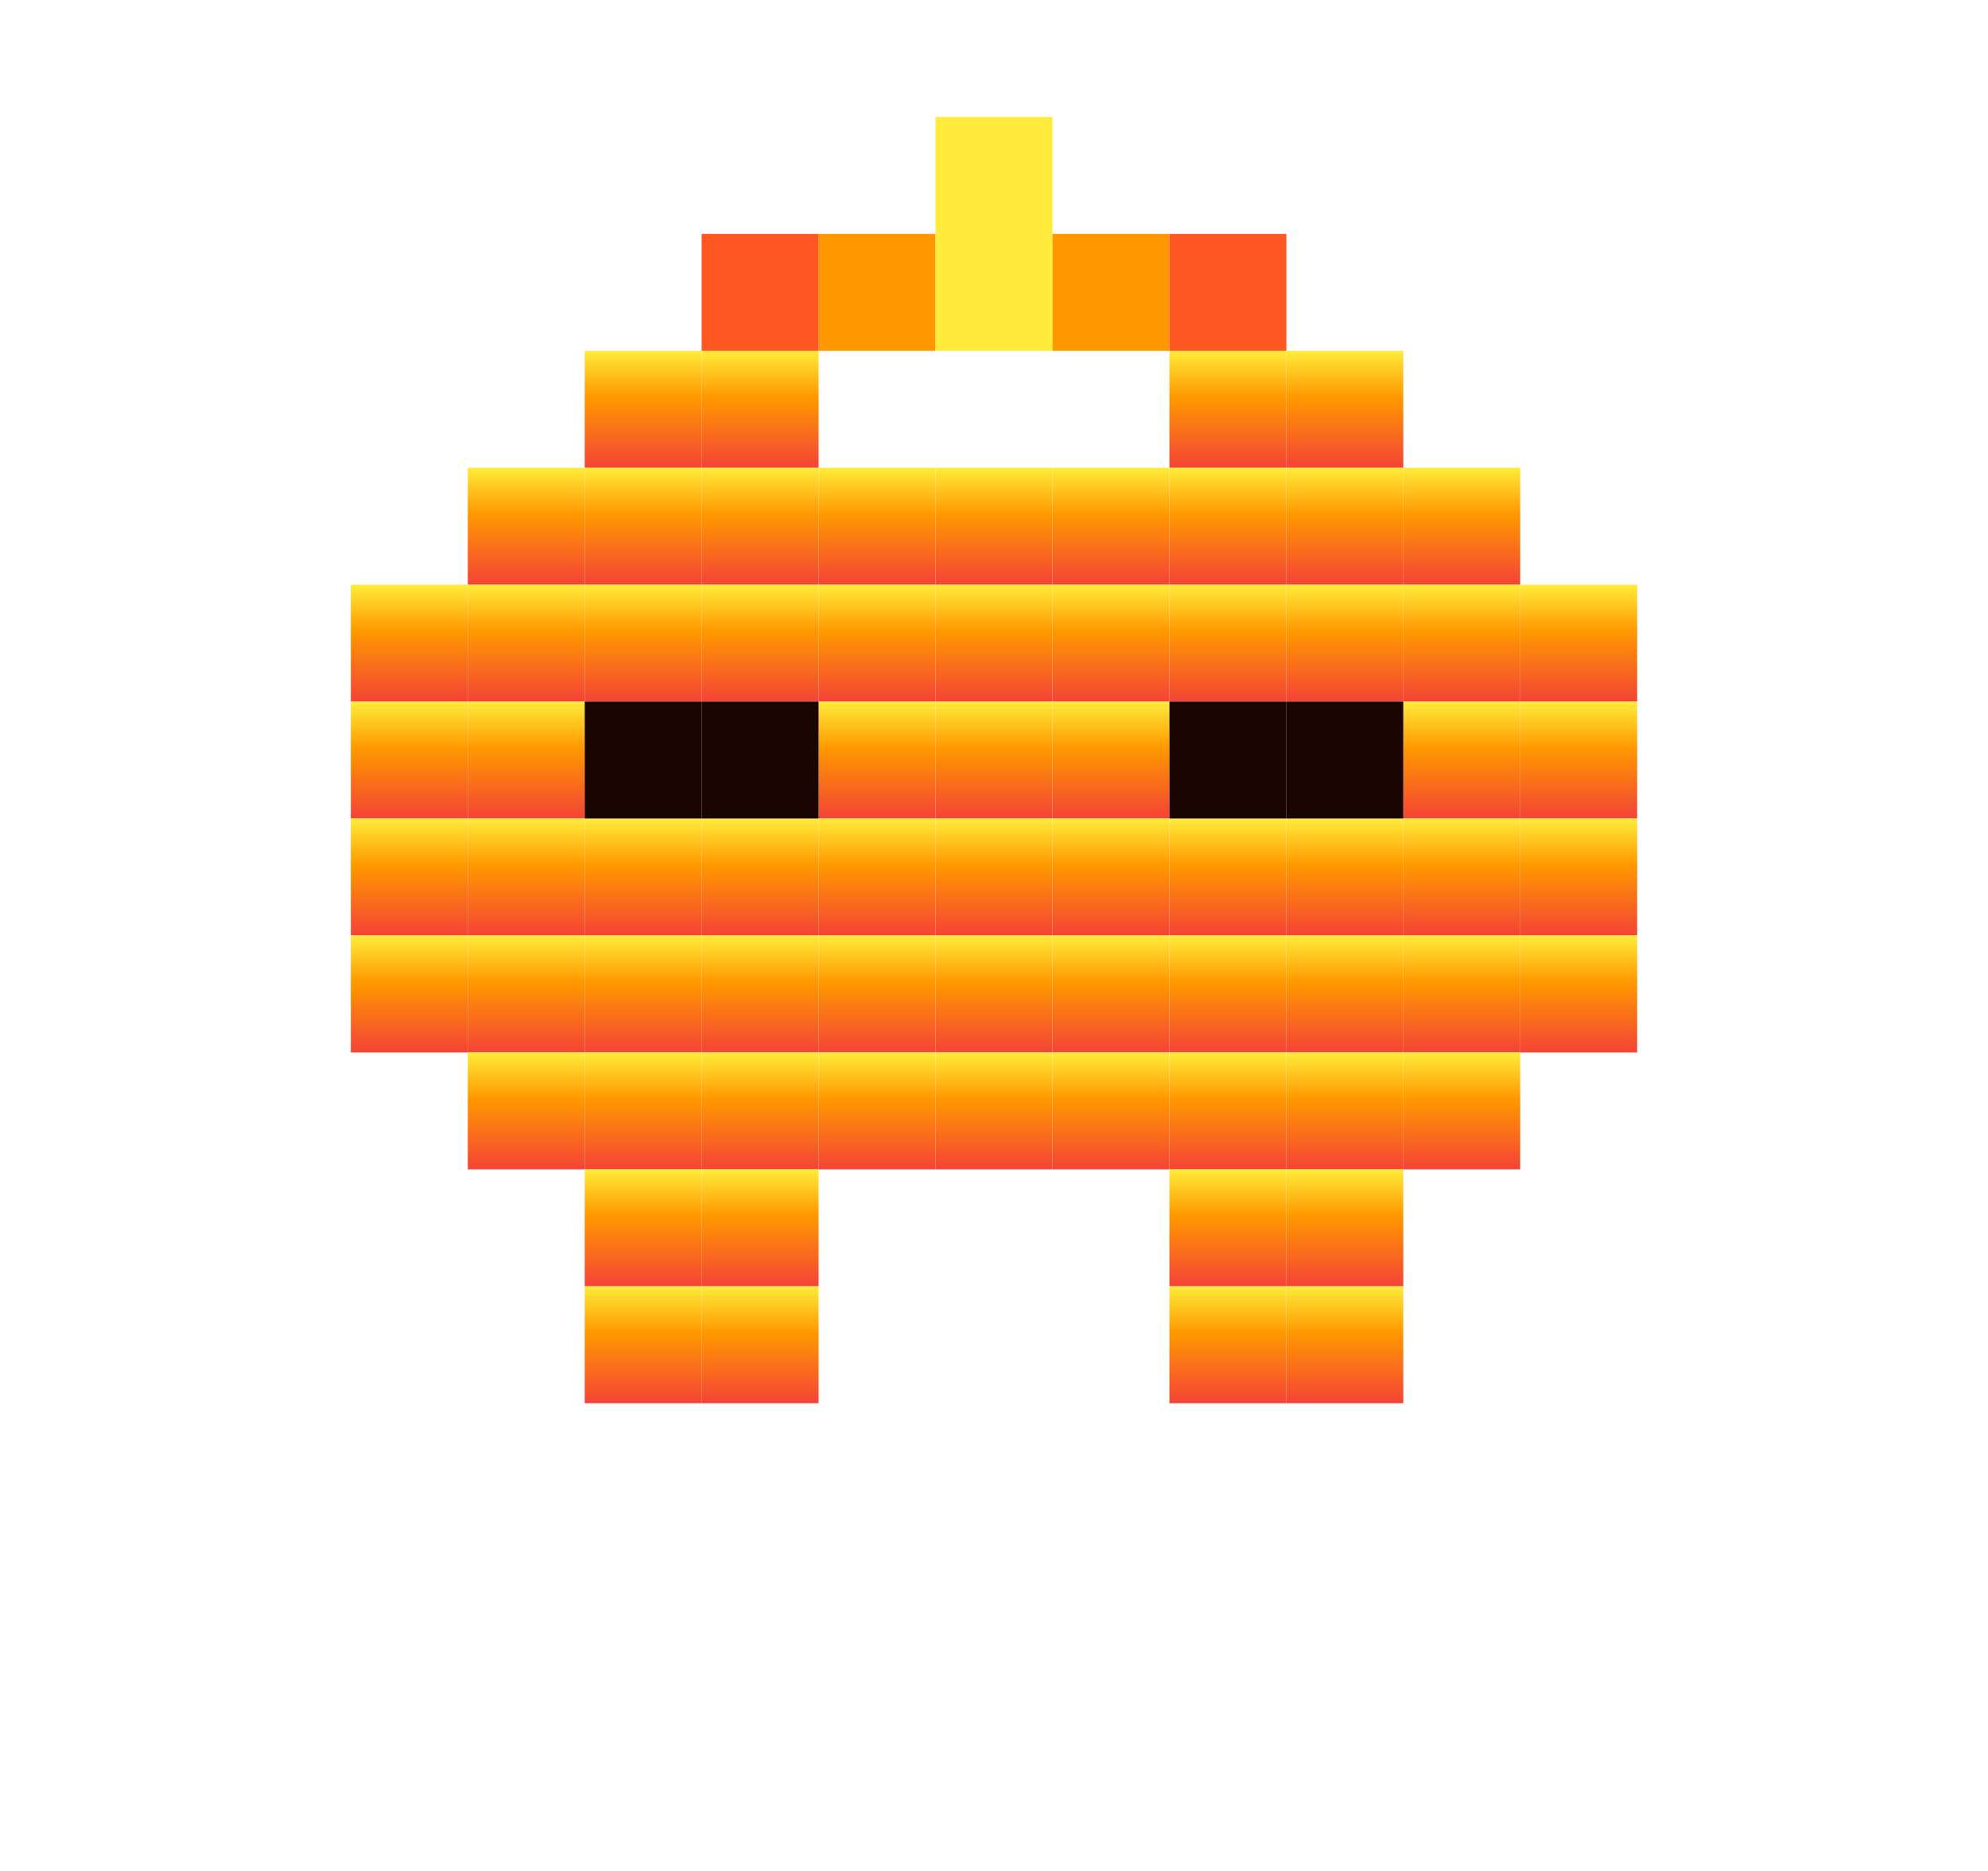
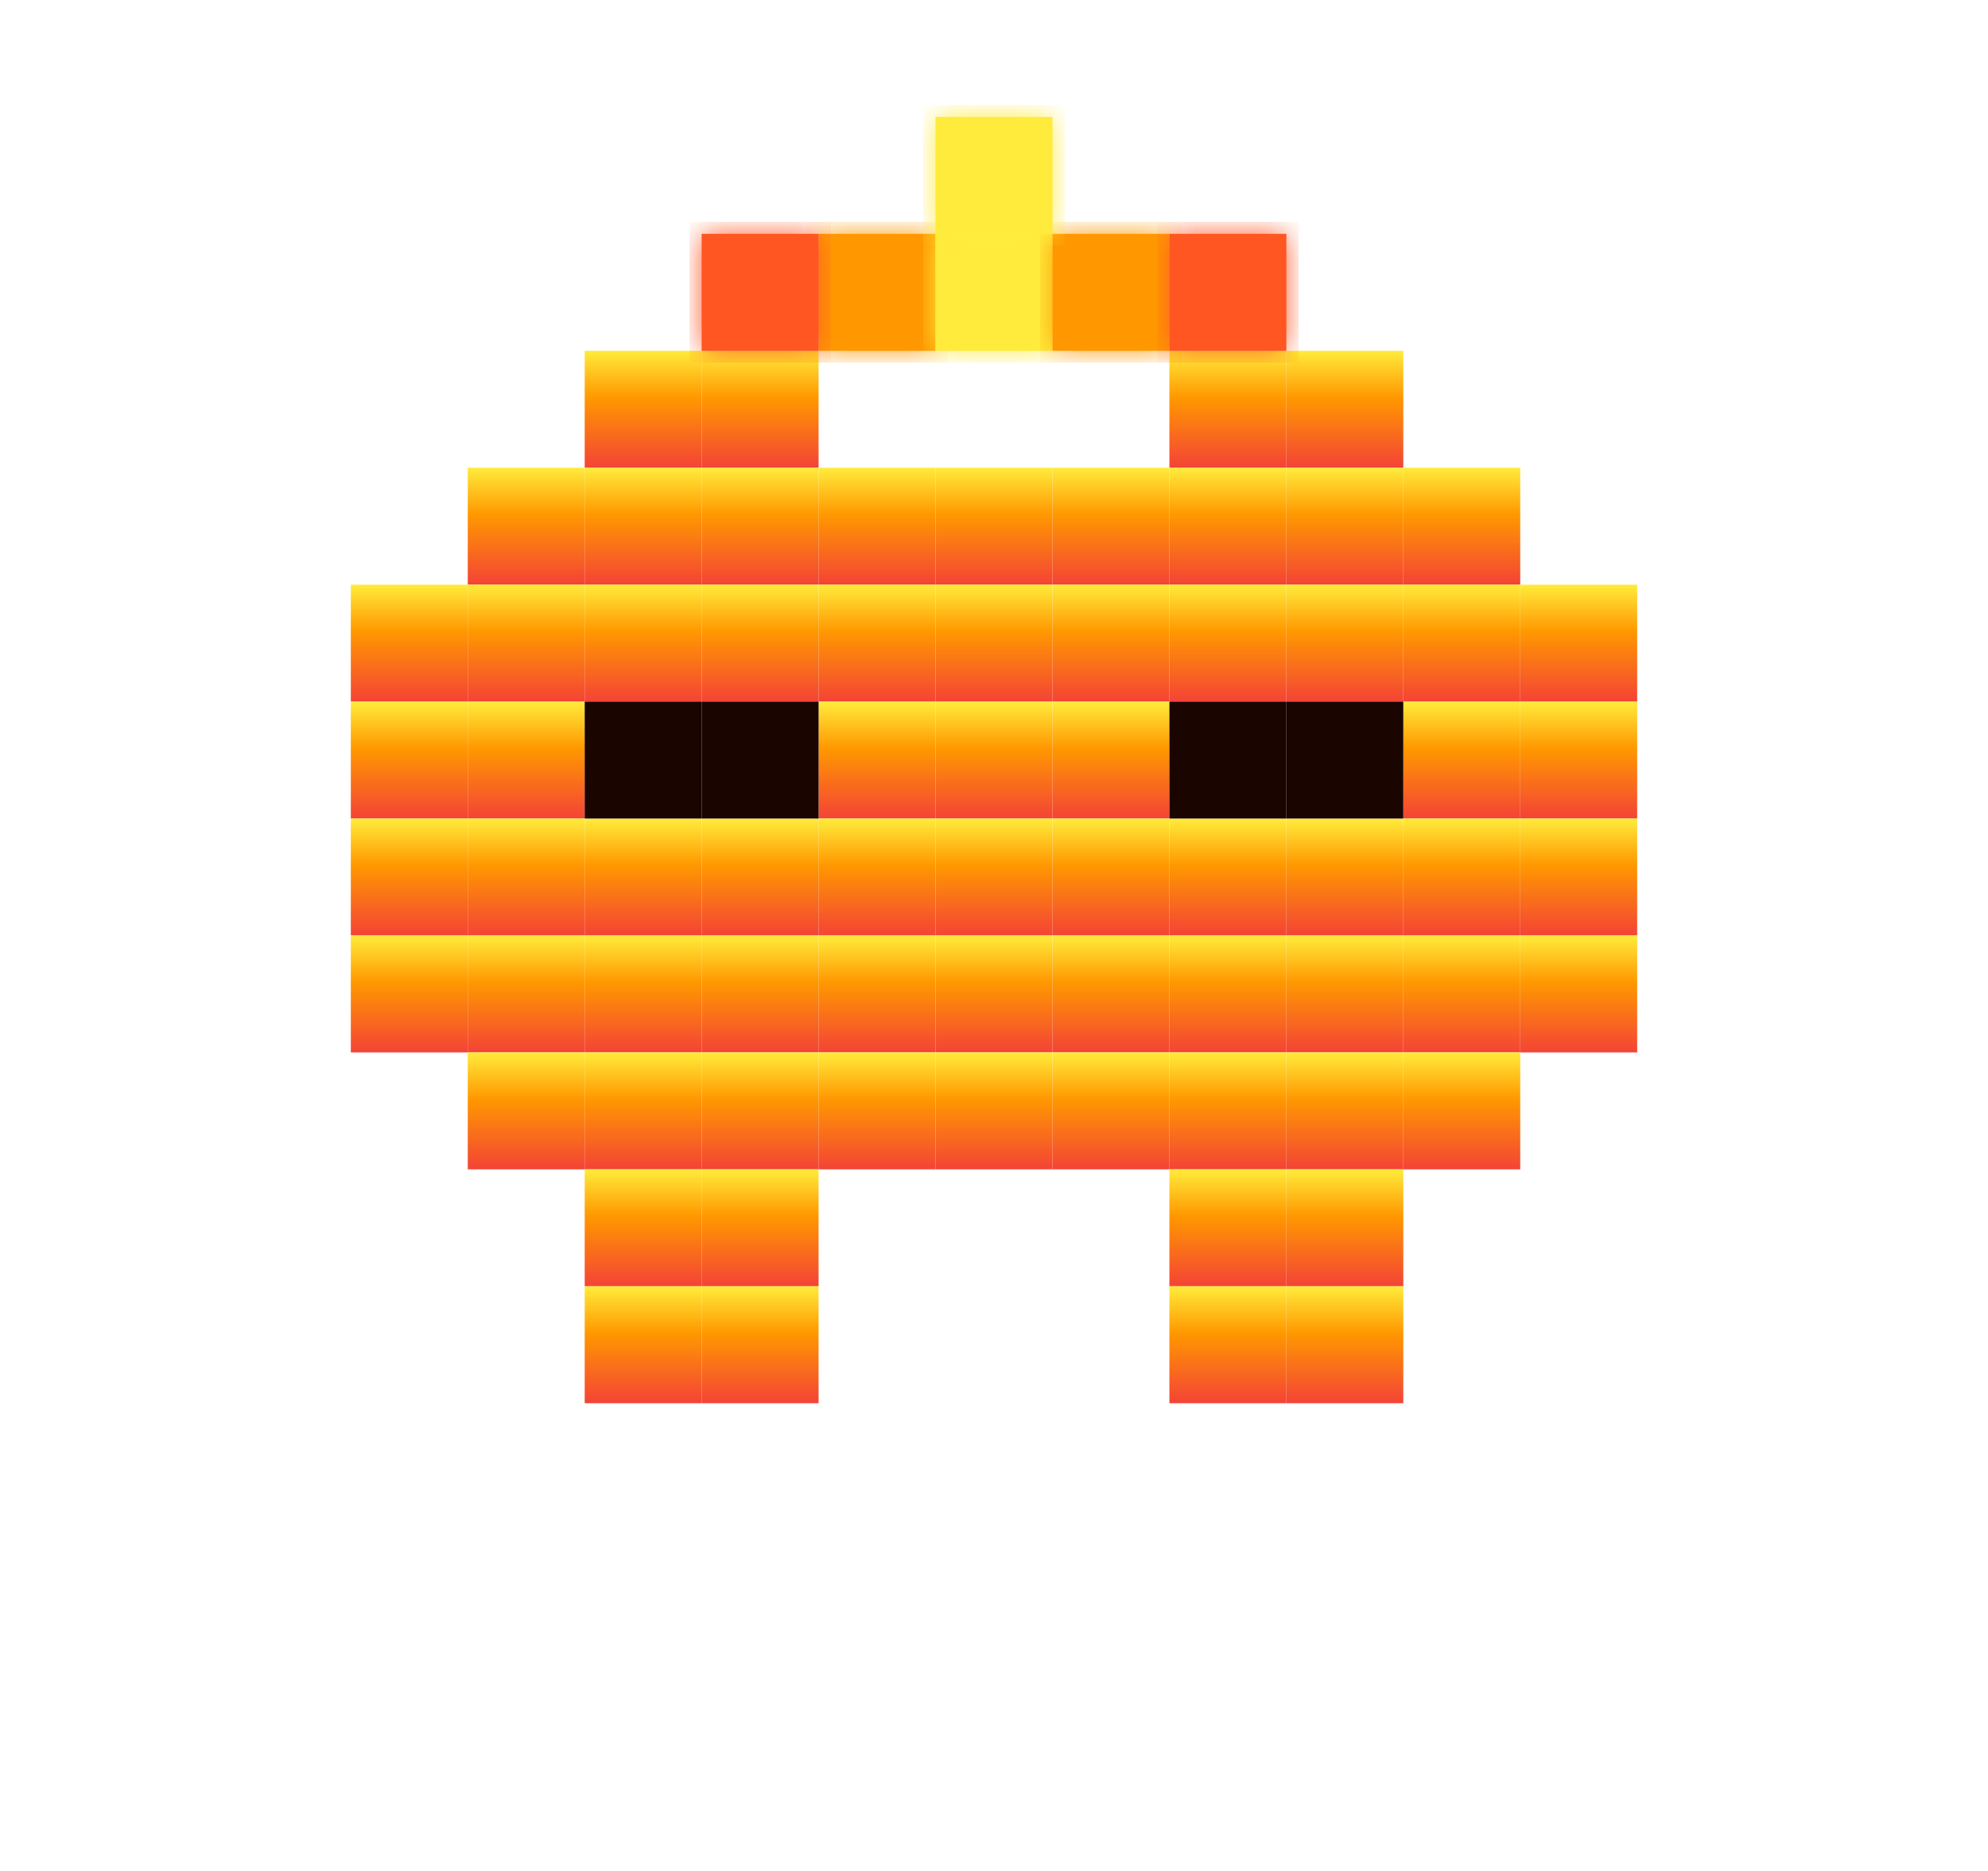
<svg xmlns="http://www.w3.org/2000/svg" viewBox="0 0 136 128" width="136" height="128">
  <defs>
    <linearGradient id="fg" x1="0" y1="0" x2="0" y2="1">
      <stop offset="0%" stop-color="#ffeb3b" />
      <stop offset="40%" stop-color="#ff9800" />
      <stop offset="100%" stop-color="#f44336" />
    </linearGradient>
+     <filter id="fgw">
+       <feGaussianBlur in="SourceGraphic" stdDeviation="1" result="b">
+         <animate attributeName="stdDeviation" values="0.5;2;0.5" dur="0.3s" repeatCount="indefinite" />
+       </feGaussianBlur>
+       <feMerge>
+         <feMergeNode in="b" />
+         <feMergeNode in="SourceGraphic" />
+       </feMerge>
+     </filter>
  </defs>
-   <rect x="40" y="24" width="8" height="8" fill="url(#fg)" />
-   <rect x="48" y="24" width="8" height="8" fill="url(#fg)" />
-   <rect x="80" y="24" width="8" height="8" fill="url(#fg)" />
-   <rect x="88" y="24" width="8" height="8" fill="url(#fg)" />
-   <rect x="32" y="32" width="8" height="8" fill="url(#fg)" />
-   <rect x="40" y="32" width="8" height="8" fill="url(#fg)" />
-   <rect x="48" y="32" width="8" height="8" fill="url(#fg)" />
-   <rect x="56" y="32" width="8" height="8" fill="url(#fg)" />
-   <rect x="64" y="32" width="8" height="8" fill="url(#fg)" />
-   <rect x="72" y="32" width="8" height="8" fill="url(#fg)" />
-   <rect x="80" y="32" width="8" height="8" fill="url(#fg)" />
-   <rect x="88" y="32" width="8" height="8" fill="url(#fg)" />
-   <rect x="96" y="32" width="8" height="8" fill="url(#fg)" />
-   <rect x="24" y="40" width="8" height="8" fill="url(#fg)" />
-   <rect x="32" y="40" width="8" height="8" fill="url(#fg)" />
-   <rect x="40" y="40" width="8" height="8" fill="url(#fg)" />
-   <rect x="48" y="40" width="8" height="8" fill="url(#fg)" />
-   <rect x="56" y="40" width="8" height="8" fill="url(#fg)" />
-   <rect x="64" y="40" width="8" height="8" fill="url(#fg)" />
-   <rect x="72" y="40" width="8" height="8" fill="url(#fg)" />
-   <rect x="80" y="40" width="8" height="8" fill="url(#fg)" />
-   <rect x="88" y="40" width="8" height="8" fill="url(#fg)" />
-   <rect x="96" y="40" width="8" height="8" fill="url(#fg)" />
-   <rect x="104" y="40" width="8" height="8" fill="url(#fg)" />
-   <rect x="24" y="48" width="8" height="8" fill="url(#fg)" />
-   <rect x="32" y="48" width="8" height="8" fill="url(#fg)" />
-   <rect x="56" y="48" width="8" height="8" fill="url(#fg)" />
-   <rect x="64" y="48" width="8" height="8" fill="url(#fg)" />
-   <rect x="72" y="48" width="8" height="8" fill="url(#fg)" />
-   <rect x="96" y="48" width="8" height="8" fill="url(#fg)" />
-   <rect x="104" y="48" width="8" height="8" fill="url(#fg)" />
-   <rect x="24" y="56" width="8" height="8" fill="url(#fg)" />
-   <rect x="32" y="56" width="8" height="8" fill="url(#fg)" />
-   <rect x="40" y="56" width="8" height="8" fill="url(#fg)" />
-   <rect x="48" y="56" width="8" height="8" fill="url(#fg)" />
-   <rect x="56" y="56" width="8" height="8" fill="url(#fg)" />
-   <rect x="64" y="56" width="8" height="8" fill="url(#fg)" />
-   <rect x="72" y="56" width="8" height="8" fill="url(#fg)" />
-   <rect x="80" y="56" width="8" height="8" fill="url(#fg)" />
-   <rect x="88" y="56" width="8" height="8" fill="url(#fg)" />
-   <rect x="96" y="56" width="8" height="8" fill="url(#fg)" />
-   <rect x="104" y="56" width="8" height="8" fill="url(#fg)" />
-   <rect x="24" y="64" width="8" height="8" fill="url(#fg)" />
-   <rect x="32" y="64" width="8" height="8" fill="url(#fg)" />
-   <rect x="40" y="64" width="8" height="8" fill="url(#fg)" />
-   <rect x="48" y="64" width="8" height="8" fill="url(#fg)" />
-   <rect x="56" y="64" width="8" height="8" fill="url(#fg)" />
-   <rect x="64" y="64" width="8" height="8" fill="url(#fg)" />
-   <rect x="72" y="64" width="8" height="8" fill="url(#fg)" />
-   <rect x="80" y="64" width="8" height="8" fill="url(#fg)" />
-   <rect x="88" y="64" width="8" height="8" fill="url(#fg)" />
-   <rect x="96" y="64" width="8" height="8" fill="url(#fg)" />
-   <rect x="104" y="64" width="8" height="8" fill="url(#fg)" />
-   <rect x="32" y="72" width="8" height="8" fill="url(#fg)" />
-   <rect x="40" y="72" width="8" height="8" fill="url(#fg)" />
-   <rect x="48" y="72" width="8" height="8" fill="url(#fg)" />
-   <rect x="56" y="72" width="8" height="8" fill="url(#fg)" />
-   <rect x="64" y="72" width="8" height="8" fill="url(#fg)" />
-   <rect x="72" y="72" width="8" height="8" fill="url(#fg)" />
-   <rect x="80" y="72" width="8" height="8" fill="url(#fg)" />
-   <rect x="88" y="72" width="8" height="8" fill="url(#fg)" />
-   <rect x="96" y="72" width="8" height="8" fill="url(#fg)" />
-   <rect x="40" y="80" width="8" height="8" fill="url(#fg)" />
-   <rect x="48" y="80" width="8" height="8" fill="url(#fg)" />
-   <rect x="80" y="80" width="8" height="8" fill="url(#fg)" />
-   <rect x="88" y="80" width="8" height="8" fill="url(#fg)" />
-   <rect x="40" y="88" width="8" height="8" fill="url(#fg)" />
-   <rect x="48" y="88" width="8" height="8" fill="url(#fg)" />
-   <rect x="80" y="88" width="8" height="8" fill="url(#fg)" />
-   <rect x="88" y="88" width="8" height="8" fill="url(#fg)" />
-   <rect x="40" y="48" width="8" height="8" fill="#1a0500" />
-   <rect x="48" y="48" width="8" height="8" fill="#1a0500" />
-   <rect x="80" y="48" width="8" height="8" fill="#1a0500" />
-   <rect x="88" y="48" width="8" height="8" fill="#1a0500" />
-   <rect x="56" y="16" width="8" height="8" fill="#ff9800" />
-   <rect x="64" y="16" width="8" height="8" fill="#ffeb3b" />
-   <rect x="72" y="16" width="8" height="8" fill="#ff9800" />
-   <rect x="64" y="8" width="8" height="8" fill="#ffeb3b" />
-   <rect x="48" y="16" width="8" height="8" fill="#ff5722" />
-   <rect x="80" y="16" width="8" height="8" fill="#ff5722" />
+   <style>@keyframes breathe{0%,100%{transform:scale(1)}50%{transform:scale(1.02)}}#mascot{animation:breathe 3s ease-in-out infinite;transform-origin:68px 56px;}@keyframes ff{0%{opacity:.5;transform:translateY(0)}100%{opacity:1;transform:translateY(-1.5px)}}.f0{animation:ff .15s infinite alternate}.f1{animation:ff .15s .03s infinite alternate}.f2{animation:ff .15s .07s infinite alternate}.f3{animation:ff .15s .1s infinite alternate}.f4{animation:ff .15s .13s infinite alternate}.f5{animation:ff .15s .05s infinite alternate}</style>
+   <g id="mascot">
+     <g id="body">
+       <rect x="40" y="24" width="8" height="8" fill="url(#fg)" />
+       <rect x="48" y="24" width="8" height="8" fill="url(#fg)" />
+       <rect x="80" y="24" width="8" height="8" fill="url(#fg)" />
+       <rect x="88" y="24" width="8" height="8" fill="url(#fg)" />
+       <rect x="32" y="32" width="8" height="8" fill="url(#fg)" />
+       <rect x="40" y="32" width="8" height="8" fill="url(#fg)" />
+       <rect x="48" y="32" width="8" height="8" fill="url(#fg)" />
+       <rect x="56" y="32" width="8" height="8" fill="url(#fg)" />
+       <rect x="64" y="32" width="8" height="8" fill="url(#fg)" />
+       <rect x="72" y="32" width="8" height="8" fill="url(#fg)" />
+       <rect x="80" y="32" width="8" height="8" fill="url(#fg)" />
+       <rect x="88" y="32" width="8" height="8" fill="url(#fg)" />
+       <rect x="96" y="32" width="8" height="8" fill="url(#fg)" />
+       <rect x="24" y="40" width="8" height="8" fill="url(#fg)" />
+       <rect x="32" y="40" width="8" height="8" fill="url(#fg)" />
+       <rect x="40" y="40" width="8" height="8" fill="url(#fg)" />
+       <rect x="48" y="40" width="8" height="8" fill="url(#fg)" />
+       <rect x="56" y="40" width="8" height="8" fill="url(#fg)" />
+       <rect x="64" y="40" width="8" height="8" fill="url(#fg)" />
+       <rect x="72" y="40" width="8" height="8" fill="url(#fg)" />
+       <rect x="80" y="40" width="8" height="8" fill="url(#fg)" />
+       <rect x="88" y="40" width="8" height="8" fill="url(#fg)" />
+       <rect x="96" y="40" width="8" height="8" fill="url(#fg)" />
+       <rect x="104" y="40" width="8" height="8" fill="url(#fg)" />
+       <rect x="24" y="48" width="8" height="8" fill="url(#fg)" />
+       <rect x="32" y="48" width="8" height="8" fill="url(#fg)" />
+       <rect x="56" y="48" width="8" height="8" fill="url(#fg)" />
+       <rect x="64" y="48" width="8" height="8" fill="url(#fg)" />
+       <rect x="72" y="48" width="8" height="8" fill="url(#fg)" />
+       <rect x="96" y="48" width="8" height="8" fill="url(#fg)" />
+       <rect x="104" y="48" width="8" height="8" fill="url(#fg)" />
+       <rect x="24" y="56" width="8" height="8" fill="url(#fg)" />
+       <rect x="32" y="56" width="8" height="8" fill="url(#fg)" />
+       <rect x="40" y="56" width="8" height="8" fill="url(#fg)" />
+       <rect x="48" y="56" width="8" height="8" fill="url(#fg)" />
+       <rect x="56" y="56" width="8" height="8" fill="url(#fg)" />
+       <rect x="64" y="56" width="8" height="8" fill="url(#fg)" />
+       <rect x="72" y="56" width="8" height="8" fill="url(#fg)" />
+       <rect x="80" y="56" width="8" height="8" fill="url(#fg)" />
+       <rect x="88" y="56" width="8" height="8" fill="url(#fg)" />
+       <rect x="96" y="56" width="8" height="8" fill="url(#fg)" />
+       <rect x="104" y="56" width="8" height="8" fill="url(#fg)" />
+       <rect x="24" y="64" width="8" height="8" fill="url(#fg)" />
+       <rect x="32" y="64" width="8" height="8" fill="url(#fg)" />
+       <rect x="40" y="64" width="8" height="8" fill="url(#fg)" />
+       <rect x="48" y="64" width="8" height="8" fill="url(#fg)" />
+       <rect x="56" y="64" width="8" height="8" fill="url(#fg)" />
+       <rect x="64" y="64" width="8" height="8" fill="url(#fg)" />
+       <rect x="72" y="64" width="8" height="8" fill="url(#fg)" />
+       <rect x="80" y="64" width="8" height="8" fill="url(#fg)" />
+       <rect x="88" y="64" width="8" height="8" fill="url(#fg)" />
+       <rect x="96" y="64" width="8" height="8" fill="url(#fg)" />
+       <rect x="104" y="64" width="8" height="8" fill="url(#fg)" />
+       <rect x="32" y="72" width="8" height="8" fill="url(#fg)" />
+       <rect x="40" y="72" width="8" height="8" fill="url(#fg)" />
+       <rect x="48" y="72" width="8" height="8" fill="url(#fg)" />
+       <rect x="56" y="72" width="8" height="8" fill="url(#fg)" />
+       <rect x="64" y="72" width="8" height="8" fill="url(#fg)" />
+       <rect x="72" y="72" width="8" height="8" fill="url(#fg)" />
+       <rect x="80" y="72" width="8" height="8" fill="url(#fg)" />
+       <rect x="88" y="72" width="8" height="8" fill="url(#fg)" />
+       <rect x="96" y="72" width="8" height="8" fill="url(#fg)" />
+       <rect x="40" y="80" width="8" height="8" fill="url(#fg)" />
+       <rect x="48" y="80" width="8" height="8" fill="url(#fg)" />
+       <rect x="80" y="80" width="8" height="8" fill="url(#fg)" />
+       <rect x="88" y="80" width="8" height="8" fill="url(#fg)" />
+       <rect x="40" y="88" width="8" height="8" fill="url(#fg)" />
+       <rect x="48" y="88" width="8" height="8" fill="url(#fg)" />
+       <rect x="80" y="88" width="8" height="8" fill="url(#fg)" />
+       <rect x="88" y="88" width="8" height="8" fill="url(#fg)" />
+     </g>
+     <g id="eyes">
+       <rect x="40" y="48" width="8" height="8" fill="#1a0500" />
+       <rect x="48" y="48" width="8" height="8" fill="#1a0500" />
+       <rect x="80" y="48" width="8" height="8" fill="#1a0500" />
+       <rect x="88" y="48" width="8" height="8" fill="#1a0500" />
+     </g>
+     <g id="extras">
+       <rect x="56" y="16" width="8" height="8" fill="#ff9800" class="f0" filter="url(#fgw)" />
+       <rect x="64" y="16" width="8" height="8" fill="#ffeb3b" class="f1" filter="url(#fgw)" />
+       <rect x="72" y="16" width="8" height="8" fill="#ff9800" class="f2" filter="url(#fgw)" />
+       <rect x="64" y="8" width="8" height="8" fill="#ffeb3b" class="f3" filter="url(#fgw)" />
+       <rect x="48" y="16" width="8" height="8" fill="#ff5722" class="f4" filter="url(#fgw)" />
+       <rect x="80" y="16" width="8" height="8" fill="#ff5722" class="f5" filter="url(#fgw)" />
+     </g>
+   </g>
</svg>
